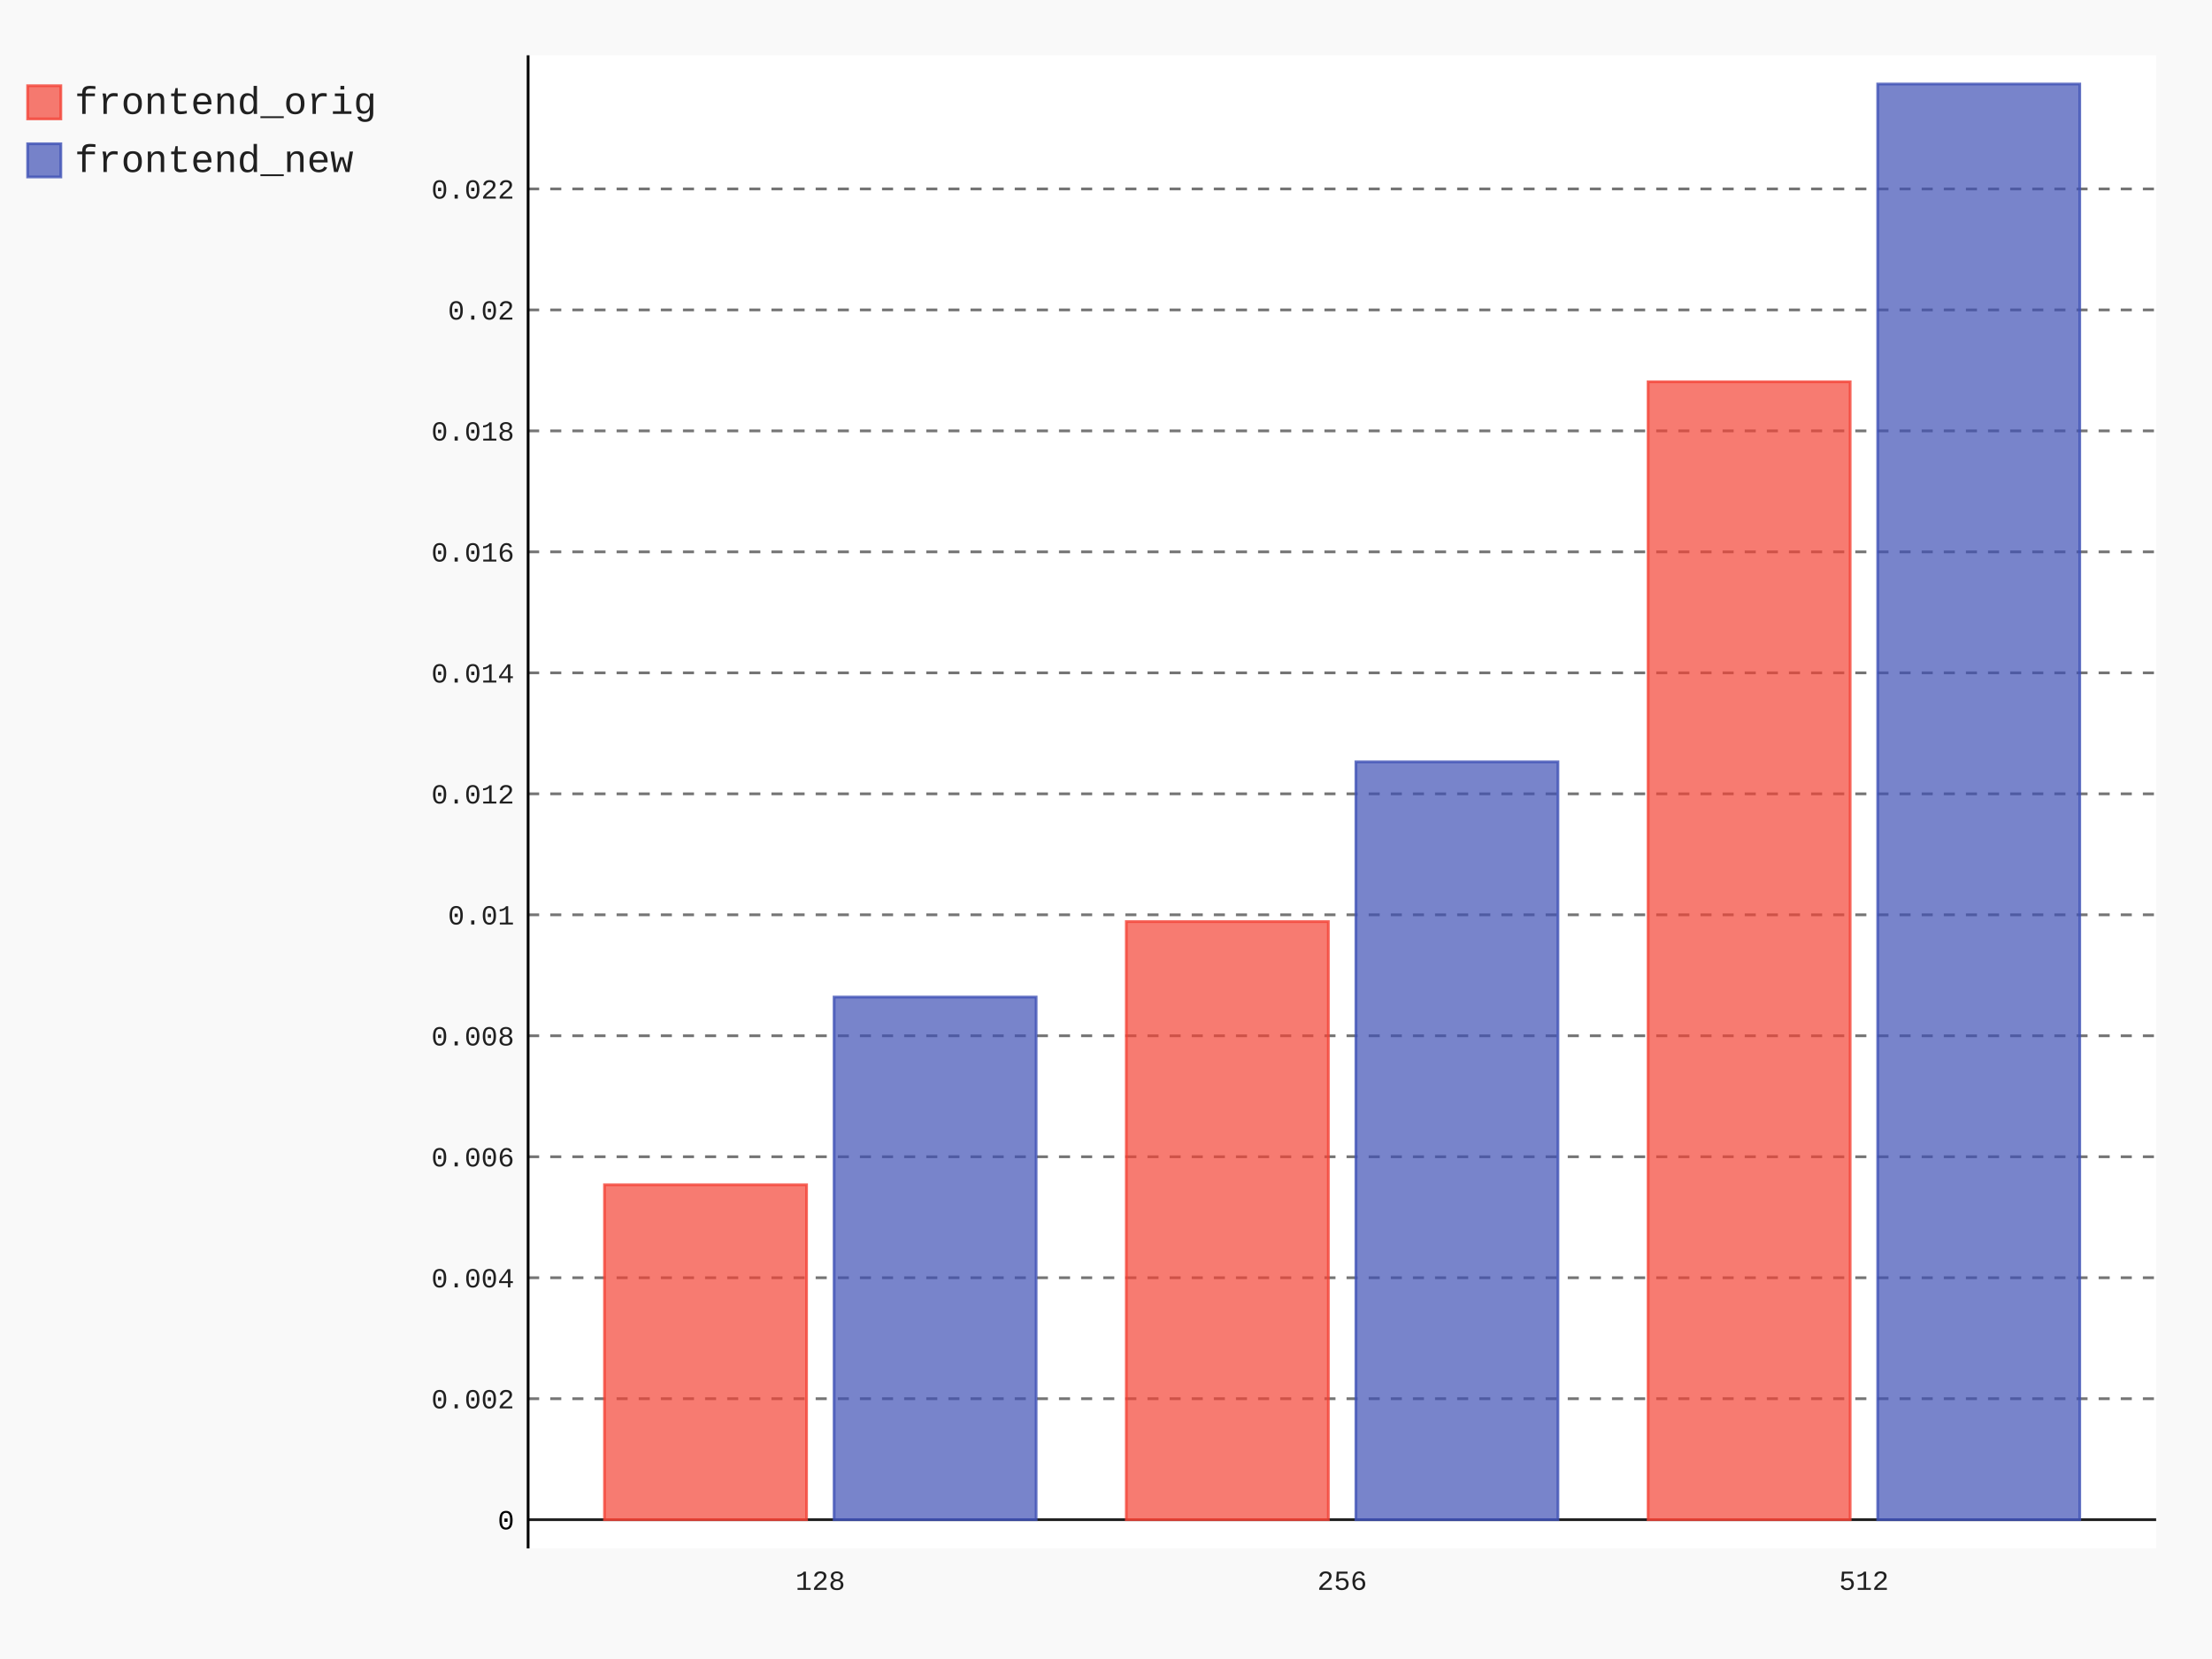
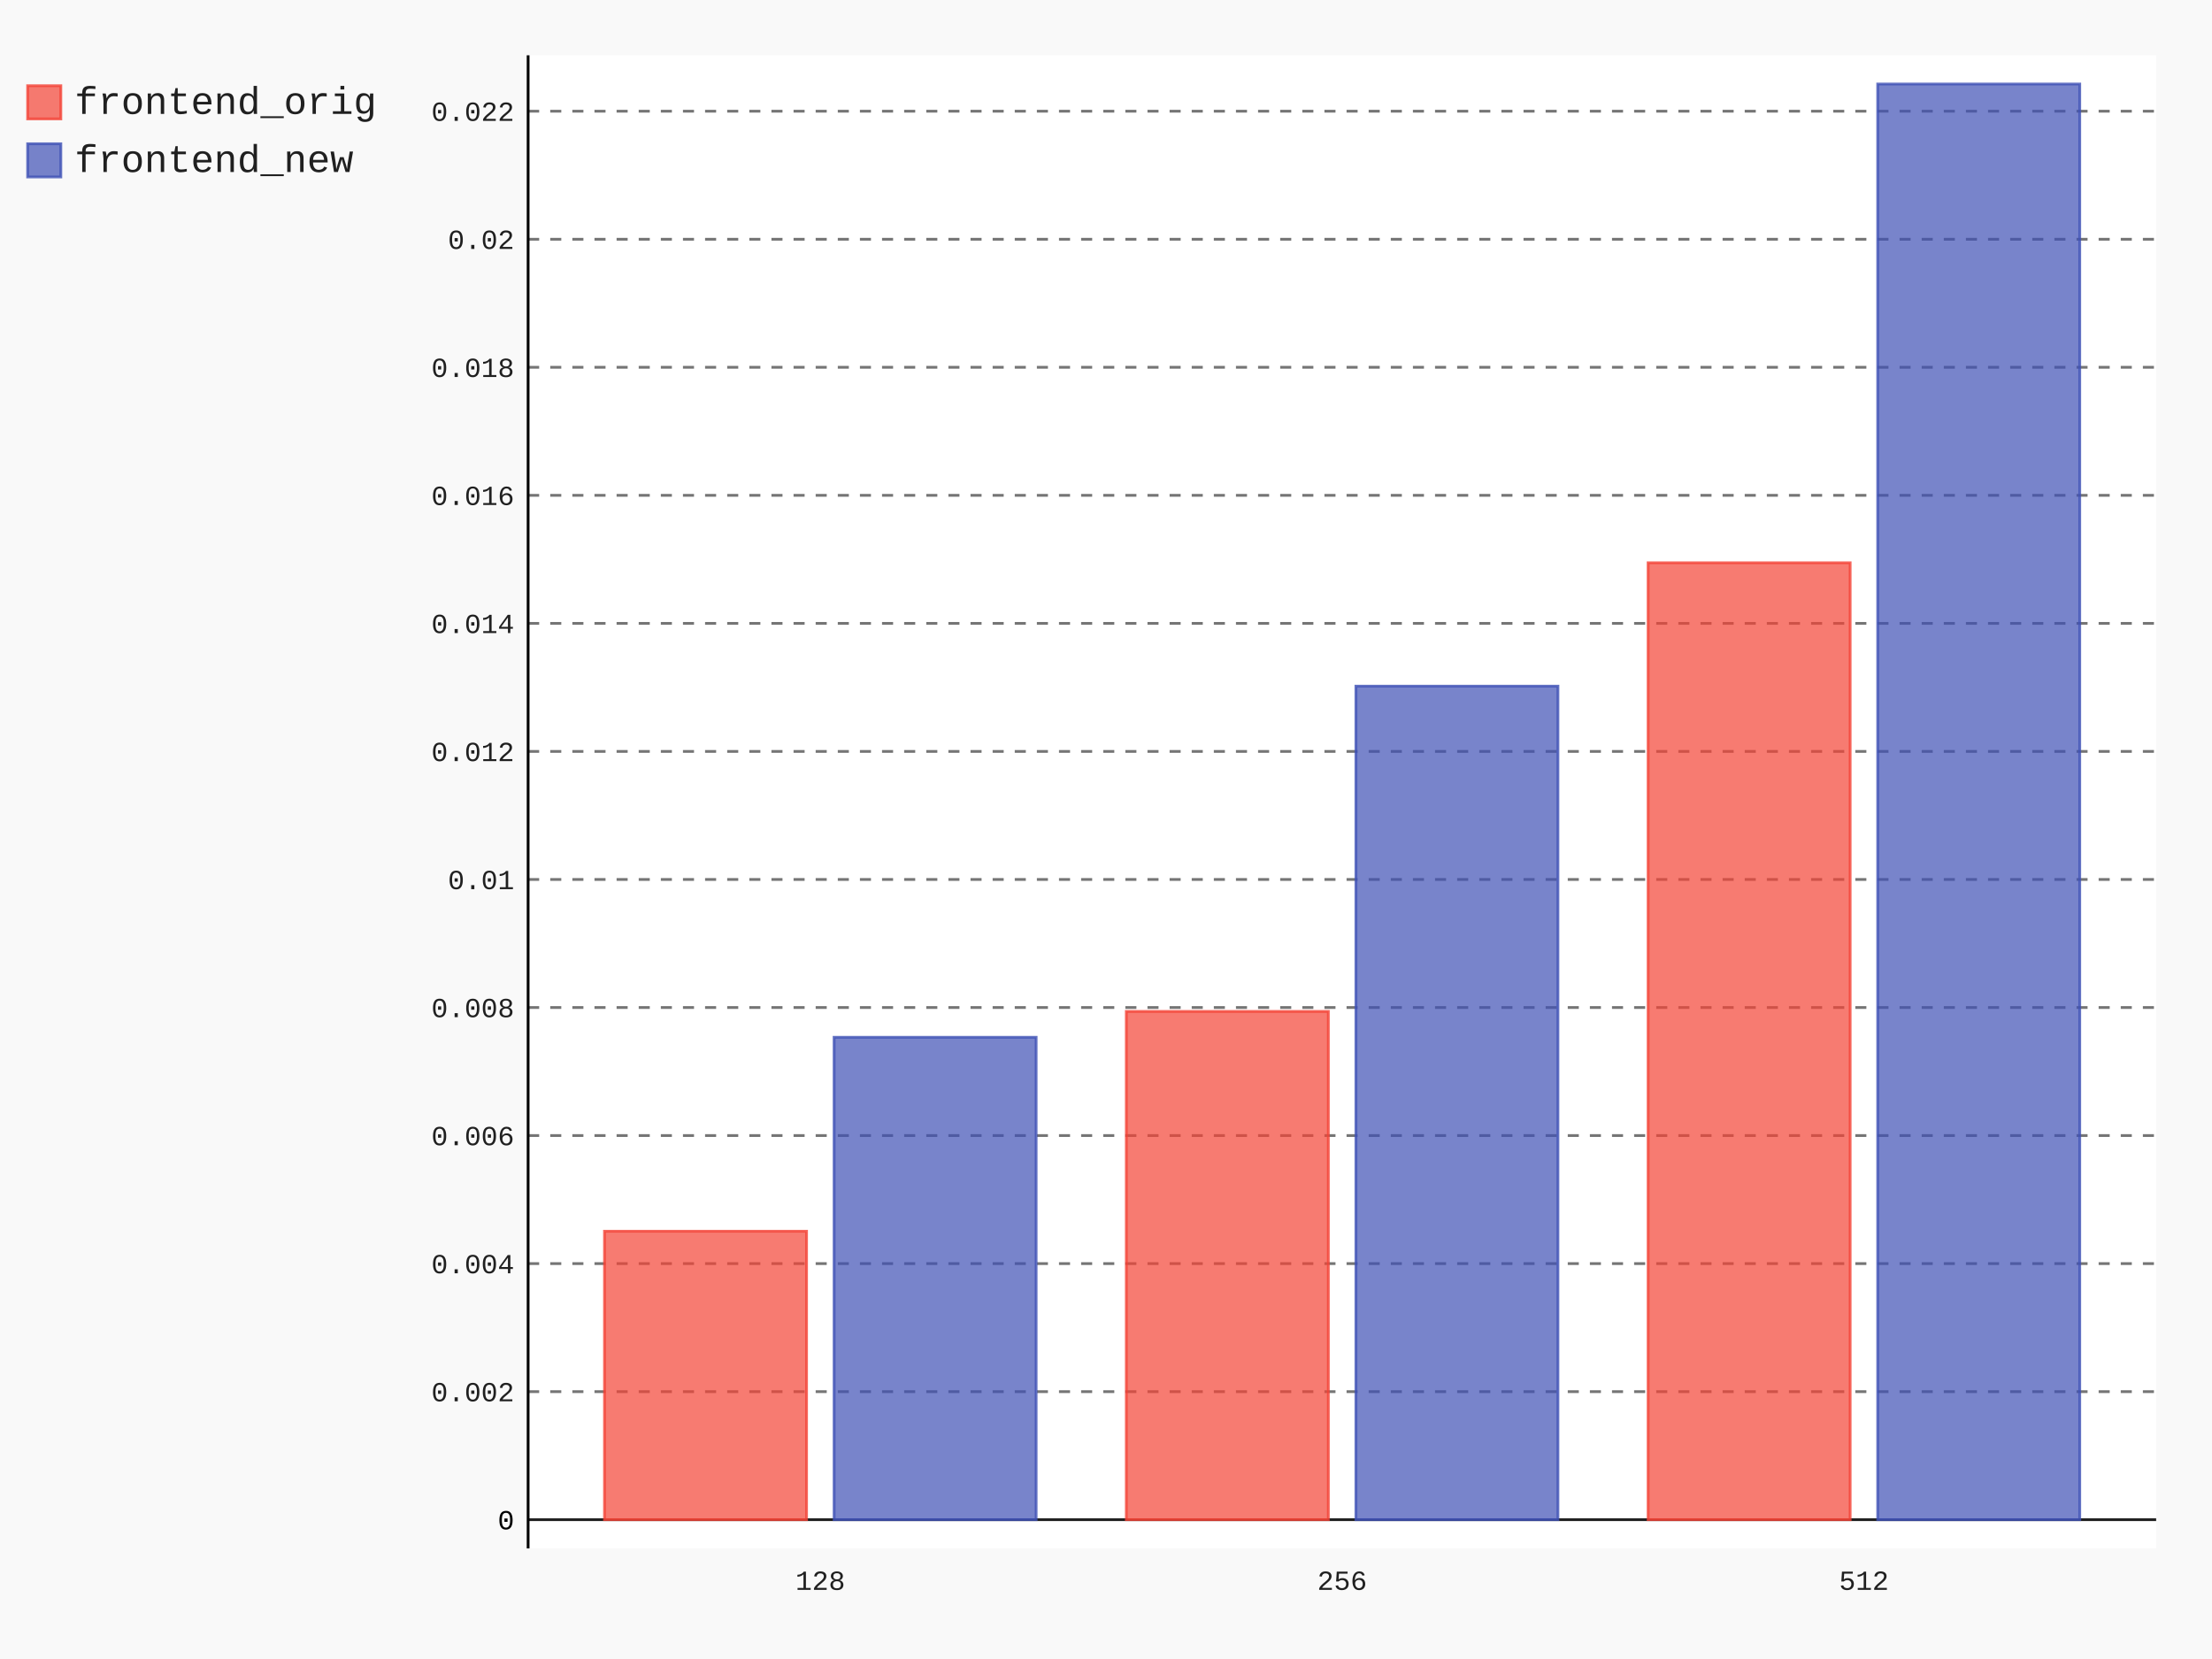
- <svg xmlns="http://www.w3.org/2000/svg" id="chart-2258d899-5e5b-48b1-a30a-51a96b13d16a" class="pygal-chart" viewBox="0 0 800 600">
+ <svg xmlns="http://www.w3.org/2000/svg" id="chart-7a6644fa-3ac1-4819-a06f-1d977d1f4368" class="pygal-chart" viewBox="0 0 800 600">
  <defs>
-     <style type="text/css">#chart-2258d899-5e5b-48b1-a30a-51a96b13d16a{-webkit-user-select:none;-webkit-font-smoothing:antialiased;font-family:Consolas,"Liberation Mono",Menlo,Courier,monospace}#chart-2258d899-5e5b-48b1-a30a-51a96b13d16a .title{font-family:Consolas,"Liberation Mono",Menlo,Courier,monospace;font-size:16px}#chart-2258d899-5e5b-48b1-a30a-51a96b13d16a .legends .legend text{font-family:Consolas,"Liberation Mono",Menlo,Courier,monospace;font-size:14px}#chart-2258d899-5e5b-48b1-a30a-51a96b13d16a .axis text{font-family:Consolas,"Liberation Mono",Menlo,Courier,monospace;font-size:10px}#chart-2258d899-5e5b-48b1-a30a-51a96b13d16a .axis text.major{font-family:Consolas,"Liberation Mono",Menlo,Courier,monospace;font-size:10px}#chart-2258d899-5e5b-48b1-a30a-51a96b13d16a .text-overlay text.value{font-family:Consolas,"Liberation Mono",Menlo,Courier,monospace;font-size:16px}#chart-2258d899-5e5b-48b1-a30a-51a96b13d16a .text-overlay text.label{font-family:Consolas,"Liberation Mono",Menlo,Courier,monospace;font-size:10px}#chart-2258d899-5e5b-48b1-a30a-51a96b13d16a .tooltip{font-family:Consolas,"Liberation Mono",Menlo,Courier,monospace;font-size:14px}#chart-2258d899-5e5b-48b1-a30a-51a96b13d16a text.no_data{font-family:Consolas,"Liberation Mono",Menlo,Courier,monospace;font-size:64px}
- #chart-2258d899-5e5b-48b1-a30a-51a96b13d16a{background-color:rgba(249,249,249,1)}#chart-2258d899-5e5b-48b1-a30a-51a96b13d16a path,#chart-2258d899-5e5b-48b1-a30a-51a96b13d16a line,#chart-2258d899-5e5b-48b1-a30a-51a96b13d16a rect,#chart-2258d899-5e5b-48b1-a30a-51a96b13d16a circle{-webkit-transition:150ms;-moz-transition:150ms;transition:150ms}#chart-2258d899-5e5b-48b1-a30a-51a96b13d16a .graph &gt; .background{fill:rgba(249,249,249,1)}#chart-2258d899-5e5b-48b1-a30a-51a96b13d16a .plot &gt; .background{fill:rgba(255,255,255,1)}#chart-2258d899-5e5b-48b1-a30a-51a96b13d16a .graph{fill:rgba(0,0,0,.87)}#chart-2258d899-5e5b-48b1-a30a-51a96b13d16a text.no_data{fill:rgba(0,0,0,1)}#chart-2258d899-5e5b-48b1-a30a-51a96b13d16a .title{fill:rgba(0,0,0,1)}#chart-2258d899-5e5b-48b1-a30a-51a96b13d16a .legends .legend text{fill:rgba(0,0,0,.87)}#chart-2258d899-5e5b-48b1-a30a-51a96b13d16a .legends .legend:hover text{fill:rgba(0,0,0,1)}#chart-2258d899-5e5b-48b1-a30a-51a96b13d16a .axis .line{stroke:rgba(0,0,0,1)}#chart-2258d899-5e5b-48b1-a30a-51a96b13d16a .axis .guide.line{stroke:rgba(0,0,0,.54)}#chart-2258d899-5e5b-48b1-a30a-51a96b13d16a .axis .major.line{stroke:rgba(0,0,0,.87)}#chart-2258d899-5e5b-48b1-a30a-51a96b13d16a .axis text.major{fill:rgba(0,0,0,1)}#chart-2258d899-5e5b-48b1-a30a-51a96b13d16a .axis.y .guides:hover .guide.line,#chart-2258d899-5e5b-48b1-a30a-51a96b13d16a .line-graph .axis.x .guides:hover .guide.line,#chart-2258d899-5e5b-48b1-a30a-51a96b13d16a .stackedline-graph .axis.x .guides:hover .guide.line,#chart-2258d899-5e5b-48b1-a30a-51a96b13d16a .xy-graph .axis.x .guides:hover .guide.line{stroke:rgba(0,0,0,1)}#chart-2258d899-5e5b-48b1-a30a-51a96b13d16a .axis .guides:hover text{fill:rgba(0,0,0,1)}#chart-2258d899-5e5b-48b1-a30a-51a96b13d16a .reactive{fill-opacity:.7;stroke-opacity:.8}#chart-2258d899-5e5b-48b1-a30a-51a96b13d16a .ci{stroke:rgba(0,0,0,.87)}#chart-2258d899-5e5b-48b1-a30a-51a96b13d16a .reactive.active,#chart-2258d899-5e5b-48b1-a30a-51a96b13d16a .active .reactive{fill-opacity:.8;stroke-opacity:.9;stroke-width:4}#chart-2258d899-5e5b-48b1-a30a-51a96b13d16a .ci .reactive.active{stroke-width:1.5}#chart-2258d899-5e5b-48b1-a30a-51a96b13d16a .series text{fill:rgba(0,0,0,1)}#chart-2258d899-5e5b-48b1-a30a-51a96b13d16a .tooltip rect{fill:rgba(255,255,255,1);stroke:rgba(0,0,0,1);-webkit-transition:opacity 150ms;-moz-transition:opacity 150ms;transition:opacity 150ms}#chart-2258d899-5e5b-48b1-a30a-51a96b13d16a .tooltip .label{fill:rgba(0,0,0,.87)}#chart-2258d899-5e5b-48b1-a30a-51a96b13d16a .tooltip .label{fill:rgba(0,0,0,.87)}#chart-2258d899-5e5b-48b1-a30a-51a96b13d16a .tooltip .legend{font-size:.8em;fill:rgba(0,0,0,.54)}#chart-2258d899-5e5b-48b1-a30a-51a96b13d16a .tooltip .x_label{font-size:.6em;fill:rgba(0,0,0,1)}#chart-2258d899-5e5b-48b1-a30a-51a96b13d16a .tooltip .xlink{font-size:.5em;text-decoration:underline}#chart-2258d899-5e5b-48b1-a30a-51a96b13d16a .tooltip .value{font-size:1.5em}#chart-2258d899-5e5b-48b1-a30a-51a96b13d16a .bound{font-size:.5em}#chart-2258d899-5e5b-48b1-a30a-51a96b13d16a .max-value{font-size:.75em;fill:rgba(0,0,0,.54)}#chart-2258d899-5e5b-48b1-a30a-51a96b13d16a .map-element{fill:rgba(255,255,255,1);stroke:rgba(0,0,0,.54) !important}#chart-2258d899-5e5b-48b1-a30a-51a96b13d16a .map-element .reactive{fill-opacity:inherit;stroke-opacity:inherit}#chart-2258d899-5e5b-48b1-a30a-51a96b13d16a .color-0,#chart-2258d899-5e5b-48b1-a30a-51a96b13d16a .color-0 a:visited{stroke:#F44336;fill:#F44336}#chart-2258d899-5e5b-48b1-a30a-51a96b13d16a .color-1,#chart-2258d899-5e5b-48b1-a30a-51a96b13d16a .color-1 a:visited{stroke:#3F51B5;fill:#3F51B5}#chart-2258d899-5e5b-48b1-a30a-51a96b13d16a .text-overlay .color-0 text{fill:black}#chart-2258d899-5e5b-48b1-a30a-51a96b13d16a .text-overlay .color-1 text{fill:black}
- #chart-2258d899-5e5b-48b1-a30a-51a96b13d16a text.no_data{text-anchor:middle}#chart-2258d899-5e5b-48b1-a30a-51a96b13d16a .guide.line{fill:none}#chart-2258d899-5e5b-48b1-a30a-51a96b13d16a .centered{text-anchor:middle}#chart-2258d899-5e5b-48b1-a30a-51a96b13d16a .title{text-anchor:middle}#chart-2258d899-5e5b-48b1-a30a-51a96b13d16a .legends .legend text{fill-opacity:1}#chart-2258d899-5e5b-48b1-a30a-51a96b13d16a .axis.x text{text-anchor:middle}#chart-2258d899-5e5b-48b1-a30a-51a96b13d16a .axis.x:not(.web) text[transform]{text-anchor:start}#chart-2258d899-5e5b-48b1-a30a-51a96b13d16a .axis.x:not(.web) text[transform].backwards{text-anchor:end}#chart-2258d899-5e5b-48b1-a30a-51a96b13d16a .axis.y text{text-anchor:end}#chart-2258d899-5e5b-48b1-a30a-51a96b13d16a .axis.y text[transform].backwards{text-anchor:start}#chart-2258d899-5e5b-48b1-a30a-51a96b13d16a .axis.y2 text{text-anchor:start}#chart-2258d899-5e5b-48b1-a30a-51a96b13d16a .axis.y2 text[transform].backwards{text-anchor:end}#chart-2258d899-5e5b-48b1-a30a-51a96b13d16a .axis .guide.line{stroke-dasharray:4,4}#chart-2258d899-5e5b-48b1-a30a-51a96b13d16a .axis .major.guide.line{stroke-dasharray:6,6}#chart-2258d899-5e5b-48b1-a30a-51a96b13d16a .horizontal .axis.y .guide.line,#chart-2258d899-5e5b-48b1-a30a-51a96b13d16a .horizontal .axis.y2 .guide.line,#chart-2258d899-5e5b-48b1-a30a-51a96b13d16a .vertical .axis.x .guide.line{opacity:0}#chart-2258d899-5e5b-48b1-a30a-51a96b13d16a .horizontal .axis.always_show .guide.line,#chart-2258d899-5e5b-48b1-a30a-51a96b13d16a .vertical .axis.always_show .guide.line{opacity:1 !important}#chart-2258d899-5e5b-48b1-a30a-51a96b13d16a .axis.y .guides:hover .guide.line,#chart-2258d899-5e5b-48b1-a30a-51a96b13d16a .axis.y2 .guides:hover .guide.line,#chart-2258d899-5e5b-48b1-a30a-51a96b13d16a .axis.x .guides:hover .guide.line{opacity:1}#chart-2258d899-5e5b-48b1-a30a-51a96b13d16a .axis .guides:hover text{opacity:1}#chart-2258d899-5e5b-48b1-a30a-51a96b13d16a .nofill{fill:none}#chart-2258d899-5e5b-48b1-a30a-51a96b13d16a .subtle-fill{fill-opacity:.2}#chart-2258d899-5e5b-48b1-a30a-51a96b13d16a .dot{stroke-width:1px;fill-opacity:1}#chart-2258d899-5e5b-48b1-a30a-51a96b13d16a .dot.active{stroke-width:5px}#chart-2258d899-5e5b-48b1-a30a-51a96b13d16a .dot.negative{fill:transparent}#chart-2258d899-5e5b-48b1-a30a-51a96b13d16a text,#chart-2258d899-5e5b-48b1-a30a-51a96b13d16a tspan{stroke:none !important}#chart-2258d899-5e5b-48b1-a30a-51a96b13d16a .series text.active{opacity:1}#chart-2258d899-5e5b-48b1-a30a-51a96b13d16a .tooltip rect{fill-opacity:.95;stroke-width:.5}#chart-2258d899-5e5b-48b1-a30a-51a96b13d16a .tooltip text{fill-opacity:1}#chart-2258d899-5e5b-48b1-a30a-51a96b13d16a .showable{visibility:hidden}#chart-2258d899-5e5b-48b1-a30a-51a96b13d16a .showable.shown{visibility:visible}#chart-2258d899-5e5b-48b1-a30a-51a96b13d16a .gauge-background{fill:rgba(229,229,229,1);stroke:none}#chart-2258d899-5e5b-48b1-a30a-51a96b13d16a .bg-lines{stroke:rgba(249,249,249,1);stroke-width:2px}</style>
+     <style type="text/css">#chart-7a6644fa-3ac1-4819-a06f-1d977d1f4368{-webkit-user-select:none;-webkit-font-smoothing:antialiased;font-family:Consolas,"Liberation Mono",Menlo,Courier,monospace}#chart-7a6644fa-3ac1-4819-a06f-1d977d1f4368 .title{font-family:Consolas,"Liberation Mono",Menlo,Courier,monospace;font-size:16px}#chart-7a6644fa-3ac1-4819-a06f-1d977d1f4368 .legends .legend text{font-family:Consolas,"Liberation Mono",Menlo,Courier,monospace;font-size:14px}#chart-7a6644fa-3ac1-4819-a06f-1d977d1f4368 .axis text{font-family:Consolas,"Liberation Mono",Menlo,Courier,monospace;font-size:10px}#chart-7a6644fa-3ac1-4819-a06f-1d977d1f4368 .axis text.major{font-family:Consolas,"Liberation Mono",Menlo,Courier,monospace;font-size:10px}#chart-7a6644fa-3ac1-4819-a06f-1d977d1f4368 .text-overlay text.value{font-family:Consolas,"Liberation Mono",Menlo,Courier,monospace;font-size:16px}#chart-7a6644fa-3ac1-4819-a06f-1d977d1f4368 .text-overlay text.label{font-family:Consolas,"Liberation Mono",Menlo,Courier,monospace;font-size:10px}#chart-7a6644fa-3ac1-4819-a06f-1d977d1f4368 .tooltip{font-family:Consolas,"Liberation Mono",Menlo,Courier,monospace;font-size:14px}#chart-7a6644fa-3ac1-4819-a06f-1d977d1f4368 text.no_data{font-family:Consolas,"Liberation Mono",Menlo,Courier,monospace;font-size:64px}
+ #chart-7a6644fa-3ac1-4819-a06f-1d977d1f4368{background-color:rgba(249,249,249,1)}#chart-7a6644fa-3ac1-4819-a06f-1d977d1f4368 path,#chart-7a6644fa-3ac1-4819-a06f-1d977d1f4368 line,#chart-7a6644fa-3ac1-4819-a06f-1d977d1f4368 rect,#chart-7a6644fa-3ac1-4819-a06f-1d977d1f4368 circle{-webkit-transition:150ms;-moz-transition:150ms;transition:150ms}#chart-7a6644fa-3ac1-4819-a06f-1d977d1f4368 .graph &gt; .background{fill:rgba(249,249,249,1)}#chart-7a6644fa-3ac1-4819-a06f-1d977d1f4368 .plot &gt; .background{fill:rgba(255,255,255,1)}#chart-7a6644fa-3ac1-4819-a06f-1d977d1f4368 .graph{fill:rgba(0,0,0,.87)}#chart-7a6644fa-3ac1-4819-a06f-1d977d1f4368 text.no_data{fill:rgba(0,0,0,1)}#chart-7a6644fa-3ac1-4819-a06f-1d977d1f4368 .title{fill:rgba(0,0,0,1)}#chart-7a6644fa-3ac1-4819-a06f-1d977d1f4368 .legends .legend text{fill:rgba(0,0,0,.87)}#chart-7a6644fa-3ac1-4819-a06f-1d977d1f4368 .legends .legend:hover text{fill:rgba(0,0,0,1)}#chart-7a6644fa-3ac1-4819-a06f-1d977d1f4368 .axis .line{stroke:rgba(0,0,0,1)}#chart-7a6644fa-3ac1-4819-a06f-1d977d1f4368 .axis .guide.line{stroke:rgba(0,0,0,.54)}#chart-7a6644fa-3ac1-4819-a06f-1d977d1f4368 .axis .major.line{stroke:rgba(0,0,0,.87)}#chart-7a6644fa-3ac1-4819-a06f-1d977d1f4368 .axis text.major{fill:rgba(0,0,0,1)}#chart-7a6644fa-3ac1-4819-a06f-1d977d1f4368 .axis.y .guides:hover .guide.line,#chart-7a6644fa-3ac1-4819-a06f-1d977d1f4368 .line-graph .axis.x .guides:hover .guide.line,#chart-7a6644fa-3ac1-4819-a06f-1d977d1f4368 .stackedline-graph .axis.x .guides:hover .guide.line,#chart-7a6644fa-3ac1-4819-a06f-1d977d1f4368 .xy-graph .axis.x .guides:hover .guide.line{stroke:rgba(0,0,0,1)}#chart-7a6644fa-3ac1-4819-a06f-1d977d1f4368 .axis .guides:hover text{fill:rgba(0,0,0,1)}#chart-7a6644fa-3ac1-4819-a06f-1d977d1f4368 .reactive{fill-opacity:.7;stroke-opacity:.8}#chart-7a6644fa-3ac1-4819-a06f-1d977d1f4368 .ci{stroke:rgba(0,0,0,.87)}#chart-7a6644fa-3ac1-4819-a06f-1d977d1f4368 .reactive.active,#chart-7a6644fa-3ac1-4819-a06f-1d977d1f4368 .active .reactive{fill-opacity:.8;stroke-opacity:.9;stroke-width:4}#chart-7a6644fa-3ac1-4819-a06f-1d977d1f4368 .ci .reactive.active{stroke-width:1.5}#chart-7a6644fa-3ac1-4819-a06f-1d977d1f4368 .series text{fill:rgba(0,0,0,1)}#chart-7a6644fa-3ac1-4819-a06f-1d977d1f4368 .tooltip rect{fill:rgba(255,255,255,1);stroke:rgba(0,0,0,1);-webkit-transition:opacity 150ms;-moz-transition:opacity 150ms;transition:opacity 150ms}#chart-7a6644fa-3ac1-4819-a06f-1d977d1f4368 .tooltip .label{fill:rgba(0,0,0,.87)}#chart-7a6644fa-3ac1-4819-a06f-1d977d1f4368 .tooltip .label{fill:rgba(0,0,0,.87)}#chart-7a6644fa-3ac1-4819-a06f-1d977d1f4368 .tooltip .legend{font-size:.8em;fill:rgba(0,0,0,.54)}#chart-7a6644fa-3ac1-4819-a06f-1d977d1f4368 .tooltip .x_label{font-size:.6em;fill:rgba(0,0,0,1)}#chart-7a6644fa-3ac1-4819-a06f-1d977d1f4368 .tooltip .xlink{font-size:.5em;text-decoration:underline}#chart-7a6644fa-3ac1-4819-a06f-1d977d1f4368 .tooltip .value{font-size:1.5em}#chart-7a6644fa-3ac1-4819-a06f-1d977d1f4368 .bound{font-size:.5em}#chart-7a6644fa-3ac1-4819-a06f-1d977d1f4368 .max-value{font-size:.75em;fill:rgba(0,0,0,.54)}#chart-7a6644fa-3ac1-4819-a06f-1d977d1f4368 .map-element{fill:rgba(255,255,255,1);stroke:rgba(0,0,0,.54) !important}#chart-7a6644fa-3ac1-4819-a06f-1d977d1f4368 .map-element .reactive{fill-opacity:inherit;stroke-opacity:inherit}#chart-7a6644fa-3ac1-4819-a06f-1d977d1f4368 .color-0,#chart-7a6644fa-3ac1-4819-a06f-1d977d1f4368 .color-0 a:visited{stroke:#F44336;fill:#F44336}#chart-7a6644fa-3ac1-4819-a06f-1d977d1f4368 .color-1,#chart-7a6644fa-3ac1-4819-a06f-1d977d1f4368 .color-1 a:visited{stroke:#3F51B5;fill:#3F51B5}#chart-7a6644fa-3ac1-4819-a06f-1d977d1f4368 .text-overlay .color-0 text{fill:black}#chart-7a6644fa-3ac1-4819-a06f-1d977d1f4368 .text-overlay .color-1 text{fill:black}
+ #chart-7a6644fa-3ac1-4819-a06f-1d977d1f4368 text.no_data{text-anchor:middle}#chart-7a6644fa-3ac1-4819-a06f-1d977d1f4368 .guide.line{fill:none}#chart-7a6644fa-3ac1-4819-a06f-1d977d1f4368 .centered{text-anchor:middle}#chart-7a6644fa-3ac1-4819-a06f-1d977d1f4368 .title{text-anchor:middle}#chart-7a6644fa-3ac1-4819-a06f-1d977d1f4368 .legends .legend text{fill-opacity:1}#chart-7a6644fa-3ac1-4819-a06f-1d977d1f4368 .axis.x text{text-anchor:middle}#chart-7a6644fa-3ac1-4819-a06f-1d977d1f4368 .axis.x:not(.web) text[transform]{text-anchor:start}#chart-7a6644fa-3ac1-4819-a06f-1d977d1f4368 .axis.x:not(.web) text[transform].backwards{text-anchor:end}#chart-7a6644fa-3ac1-4819-a06f-1d977d1f4368 .axis.y text{text-anchor:end}#chart-7a6644fa-3ac1-4819-a06f-1d977d1f4368 .axis.y text[transform].backwards{text-anchor:start}#chart-7a6644fa-3ac1-4819-a06f-1d977d1f4368 .axis.y2 text{text-anchor:start}#chart-7a6644fa-3ac1-4819-a06f-1d977d1f4368 .axis.y2 text[transform].backwards{text-anchor:end}#chart-7a6644fa-3ac1-4819-a06f-1d977d1f4368 .axis .guide.line{stroke-dasharray:4,4}#chart-7a6644fa-3ac1-4819-a06f-1d977d1f4368 .axis .major.guide.line{stroke-dasharray:6,6}#chart-7a6644fa-3ac1-4819-a06f-1d977d1f4368 .horizontal .axis.y .guide.line,#chart-7a6644fa-3ac1-4819-a06f-1d977d1f4368 .horizontal .axis.y2 .guide.line,#chart-7a6644fa-3ac1-4819-a06f-1d977d1f4368 .vertical .axis.x .guide.line{opacity:0}#chart-7a6644fa-3ac1-4819-a06f-1d977d1f4368 .horizontal .axis.always_show .guide.line,#chart-7a6644fa-3ac1-4819-a06f-1d977d1f4368 .vertical .axis.always_show .guide.line{opacity:1 !important}#chart-7a6644fa-3ac1-4819-a06f-1d977d1f4368 .axis.y .guides:hover .guide.line,#chart-7a6644fa-3ac1-4819-a06f-1d977d1f4368 .axis.y2 .guides:hover .guide.line,#chart-7a6644fa-3ac1-4819-a06f-1d977d1f4368 .axis.x .guides:hover .guide.line{opacity:1}#chart-7a6644fa-3ac1-4819-a06f-1d977d1f4368 .axis .guides:hover text{opacity:1}#chart-7a6644fa-3ac1-4819-a06f-1d977d1f4368 .nofill{fill:none}#chart-7a6644fa-3ac1-4819-a06f-1d977d1f4368 .subtle-fill{fill-opacity:.2}#chart-7a6644fa-3ac1-4819-a06f-1d977d1f4368 .dot{stroke-width:1px;fill-opacity:1}#chart-7a6644fa-3ac1-4819-a06f-1d977d1f4368 .dot.active{stroke-width:5px}#chart-7a6644fa-3ac1-4819-a06f-1d977d1f4368 .dot.negative{fill:transparent}#chart-7a6644fa-3ac1-4819-a06f-1d977d1f4368 text,#chart-7a6644fa-3ac1-4819-a06f-1d977d1f4368 tspan{stroke:none !important}#chart-7a6644fa-3ac1-4819-a06f-1d977d1f4368 .series text.active{opacity:1}#chart-7a6644fa-3ac1-4819-a06f-1d977d1f4368 .tooltip rect{fill-opacity:.95;stroke-width:.5}#chart-7a6644fa-3ac1-4819-a06f-1d977d1f4368 .tooltip text{fill-opacity:1}#chart-7a6644fa-3ac1-4819-a06f-1d977d1f4368 .showable{visibility:hidden}#chart-7a6644fa-3ac1-4819-a06f-1d977d1f4368 .showable.shown{visibility:visible}#chart-7a6644fa-3ac1-4819-a06f-1d977d1f4368 .gauge-background{fill:rgba(229,229,229,1);stroke:none}#chart-7a6644fa-3ac1-4819-a06f-1d977d1f4368 .bg-lines{stroke:rgba(249,249,249,1);stroke-width:2px}</style>
  </defs>
  <g class="graph bar-graph vertical">
    <rect x="0" y="0" width="800" height="600" class="background" />
    <g transform="translate(191, 20)" class="plot">
      <rect x="0" y="0" width="588.8" height="540" class="background" />
      <g class="axis y always_show">
        <g class="guides">
          <path d="M0 529.615 h588.8" class="axis major line" />
          <text x="-5" y="533.115" class="major">0</text>
        </g>
        <g class="guides">
-           <path d="M0 485.862 h588.8" class="guide line" />
-           <text x="-5" y="489.362" class="">0.002</text>
+           <path d="M0 483.306 h588.8" class="guide line" />
+           <text x="-5" y="486.806" class="">0.002</text>
        </g>
        <g class="guides">
-           <path d="M0 442.109 h588.8" class="guide line" />
-           <text x="-5" y="445.609" class="">0.004</text>
+           <path d="M0 436.998 h588.8" class="guide line" />
+           <text x="-5" y="440.498" class="">0.004</text>
        </g>
        <g class="guides">
-           <path d="M0 398.355 h588.8" class="guide line" />
-           <text x="-5" y="401.855" class="">0.006</text>
+           <path d="M0 390.689 h588.8" class="guide line" />
+           <text x="-5" y="394.189" class="">0.006</text>
        </g>
        <g class="guides">
-           <path d="M0 354.602 h588.8" class="guide line" />
-           <text x="-5" y="358.102" class="">0.008</text>
+           <path d="M0 344.38 h588.8" class="guide line" />
+           <text x="-5" y="347.88" class="">0.008</text>
        </g>
        <g class="guides">
-           <path d="M0 310.848 h588.8" class="guide line" />
-           <text x="-5" y="314.348" class="">0.01</text>
+           <path d="M0 298.071 h588.8" class="guide line" />
+           <text x="-5" y="301.571" class="">0.01</text>
        </g>
        <g class="guides">
-           <path d="M0 267.095 h588.8" class="guide line" />
-           <text x="-5" y="270.595" class="">0.012</text>
+           <path d="M0 251.762 h588.8" class="guide line" />
+           <text x="-5" y="255.262" class="">0.012</text>
        </g>
        <g class="guides">
-           <path d="M0 223.341 h588.8" class="guide line" />
-           <text x="-5" y="226.841" class="">0.014</text>
+           <path d="M0 205.453 h588.8" class="guide line" />
+           <text x="-5" y="208.953" class="">0.014</text>
        </g>
        <g class="guides">
-           <path d="M0 179.588 h588.8" class="guide line" />
-           <text x="-5" y="183.088" class="">0.016</text>
+           <path d="M0 159.144 h588.8" class="guide line" />
+           <text x="-5" y="162.644" class="">0.016</text>
        </g>
        <g class="guides">
-           <path d="M0 135.834 h588.8" class="guide line" />
-           <text x="-5" y="139.334" class="">0.018</text>
+           <path d="M0 112.835 h588.8" class="guide line" />
+           <text x="-5" y="116.335" class="">0.018</text>
        </g>
        <g class="guides">
-           <path d="M0 92.081 h588.8" class="guide line" />
-           <text x="-5" y="95.581" class="">0.02</text>
+           <path d="M0 66.526 h588.8" class="guide line" />
+           <text x="-5" y="70.026" class="">0.02</text>
        </g>
        <g class="guides">
-           <path d="M0 48.328 h588.8" class="guide line" />
-           <text x="-5" y="51.828" class="">0.022</text>
+           <path d="M0 20.217 h588.8" class="guide line" />
+           <text x="-5" y="23.717" class="">0.022</text>
        </g>
      </g>
      <g class="axis x">
        <path d="M0 0 v540" class="line" />
        <g class="guides">
          <path d="M105.682 0 v540" class="guide line" />
          <text x="105.682" y="555.0" class="">128</text>
        </g>
        <g class="guides">
          <path d="M294.4 0 v540" class="guide line" />
          <text x="294.4" y="555.0" class="">256</text>
        </g>
        <g class="guides">
          <path d="M483.118 0 v540" class="guide line" />
          <text x="483.118" y="555.0" class="">512</text>
        </g>
      </g>
      <g class="series serie-0 color-0">
        <g class="bars">
          <g class="bar">
-             <rect x="27.628" y="408.482" rx="0" ry="0" width="73.072" height="121.133" class="rect reactive tooltip-trigger" />
+             <rect x="27.628" y="425.29" rx="0" ry="0" width="73.072" height="104.326" class="rect reactive tooltip-trigger" />
          </g>
          <g class="bar">
-             <rect x="216.346" y="313.31" rx="0" ry="0" width="73.072" height="216.305" class="rect reactive tooltip-trigger" />
+             <rect x="216.346" y="345.797" rx="0" ry="0" width="73.072" height="183.819" class="rect reactive tooltip-trigger" />
          </g>
          <g class="bar">
-             <rect x="405.064" y="118.089" rx="0" ry="0" width="73.072" height="411.526" class="rect reactive tooltip-trigger" />
+             <rect x="405.064" y="183.533" rx="0" ry="0" width="73.072" height="346.082" class="rect reactive tooltip-trigger" />
          </g>
        </g>
      </g>
      <g class="series serie-1 color-1">
        <g class="bars">
          <g class="bar">
-             <rect x="110.664" y="340.601" rx="0" ry="0" width="73.072" height="189.014" class="rect reactive tooltip-trigger" />
+             <rect x="110.664" y="355.148" rx="0" ry="0" width="73.072" height="174.468" class="rect reactive tooltip-trigger" />
          </g>
          <g class="bar">
-             <rect x="299.382" y="255.521" rx="0" ry="0" width="73.072" height="274.094" class="rect reactive tooltip-trigger" />
+             <rect x="299.382" y="228.155" rx="0" ry="0" width="73.072" height="301.46" class="rect reactive tooltip-trigger" />
          </g>
          <g class="bar">
            <rect x="488.1" y="10.385" rx="0" ry="0" width="73.072" height="519.231" class="rect reactive tooltip-trigger" />
          </g>
        </g>
      </g>
    </g>
    <g class="titles" />
    <g transform="translate(191, 20)" class="plot overlay">
      <g class="series serie-0 color-0" />
      <g class="series serie-1 color-1" />
    </g>
    <g transform="translate(191, 20)" class="plot text-overlay">
      <g class="series serie-0 color-0" />
      <g class="series serie-1 color-1" />
    </g>
    <g transform="translate(191, 20)" class="plot tooltip-overlay">
      <g transform="translate(0 0)" style="opacity: 0" class="tooltip">
        <rect rx="0" ry="0" width="0" height="0" class="tooltip-box" />
        <g class="text" />
      </g>
    </g>
    <g transform="translate(10, 30)" class="legends">
      <g id="activate-serie-0" class="legend reactive activate-serie">
        <rect x="0.0" y="1.0" width="12" height="12" class="color-0 reactive" />
        <text x="17.0" y="11.2">frontend_orig</text>
      </g>
      <g id="activate-serie-1" class="legend reactive activate-serie">
        <rect x="0.0" y="22.0" width="12" height="12" class="color-1 reactive" />
        <text x="17.0" y="32.2">frontend_new</text>
      </g>
    </g>
    <g transform="translate(790, 30)" class="legends" />
  </g>
</svg>
